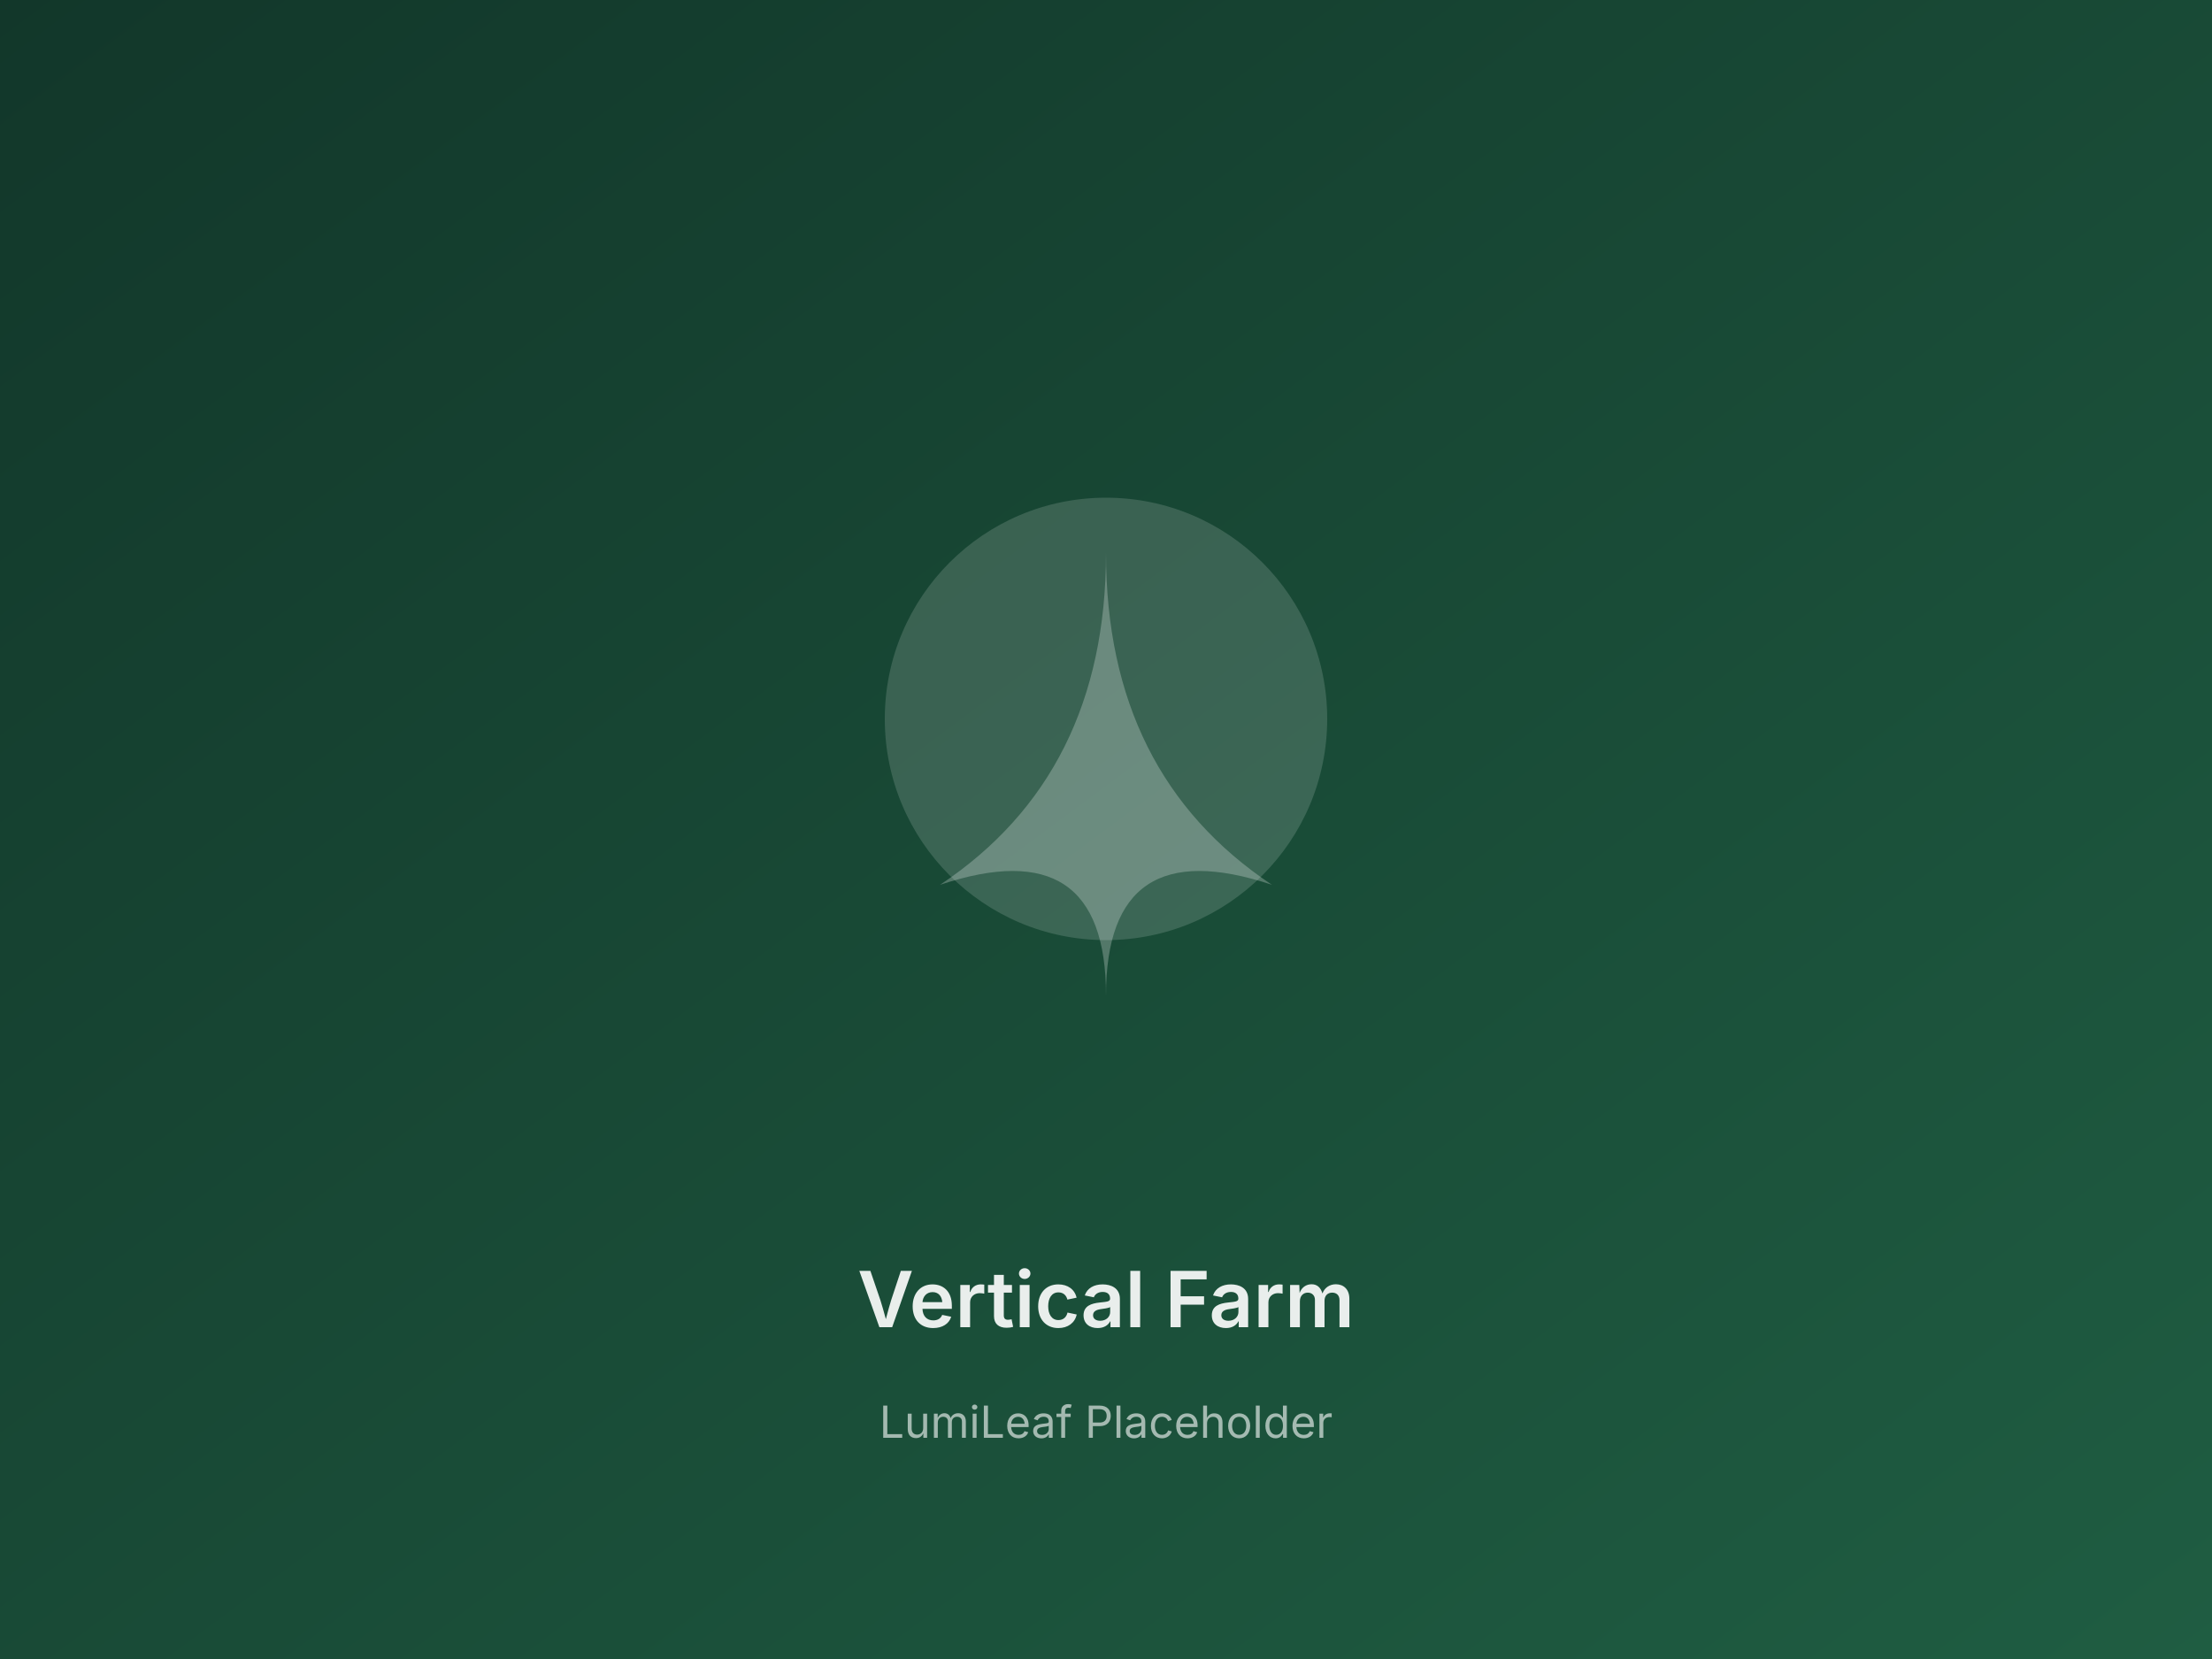
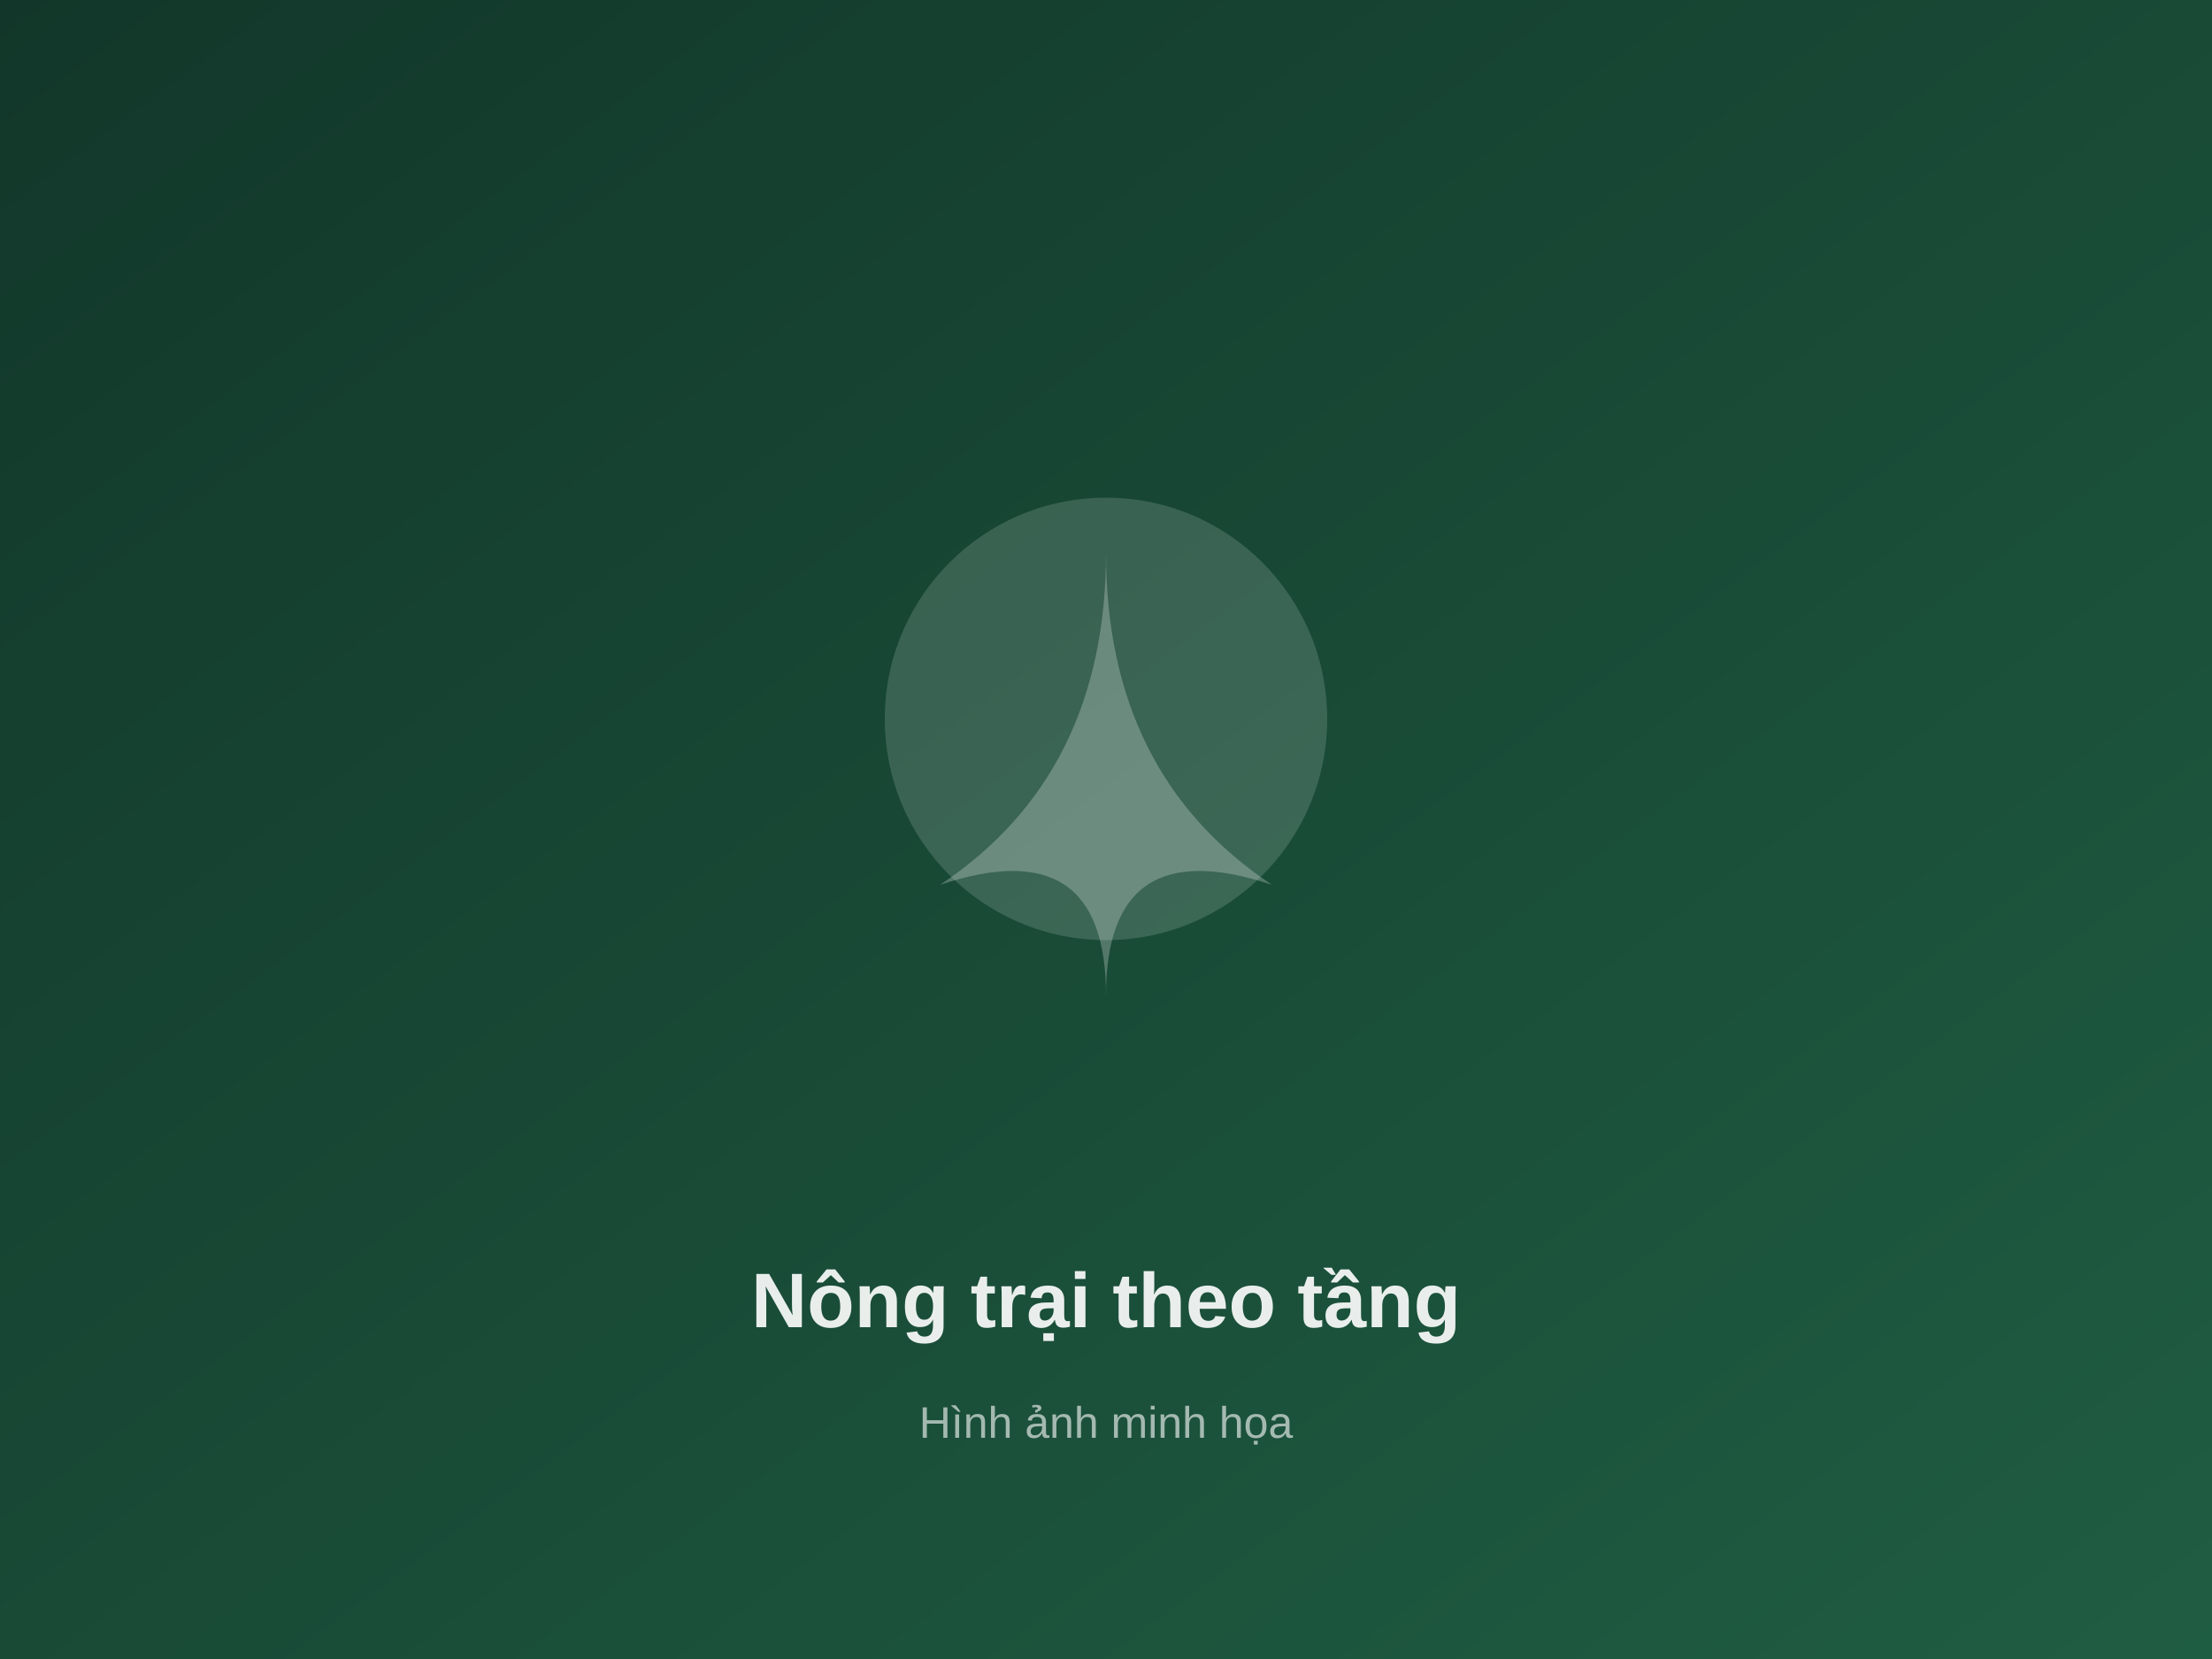
<svg xmlns="http://www.w3.org/2000/svg" viewBox="0 0 800 600" role="img">
  <defs>
    <linearGradient id="bg" x1="0%" y1="0%" x2="100%" y2="100%">
      <stop offset="0%" stop-color="#12372A" />
      <stop offset="100%" stop-color="#1F5D42" />
    </linearGradient>
  </defs>
  <rect width="800" height="600" fill="url(#bg)" />
  <circle cx="400" cy="260" r="80" fill="rgba(255,255,255,0.15)" />
  <path d="M400 200 Q400 280 340 320 Q400 300 400 360 Q400 300 460 320 Q400 280 400 200" fill="rgba(255,255,255,0.25)" />
-   <text x="400" y="480" text-anchor="middle" font-family="Inter, sans-serif" font-size="28" fill="rgba(255,255,255,0.9)" font-weight="600">Vertical Farm</text>
-   <text x="400" y="520" text-anchor="middle" font-family="Inter, sans-serif" font-size="16" fill="rgba(255,255,255,0.6)">LumiLeaf Placeholder</text>
+   <text x="400" y="480" text-anchor="middle" font-family="Be Vietnam Pro, Arial, sans-serif" font-size="28" fill="rgba(255,255,255,0.9)" font-weight="600">Nông trại theo tầng</text>
+   <text x="400" y="520" text-anchor="middle" font-family="Be Vietnam Pro, Arial, sans-serif" font-size="16" fill="rgba(255,255,255,0.6)">Hình ảnh minh họa</text>
</svg>
